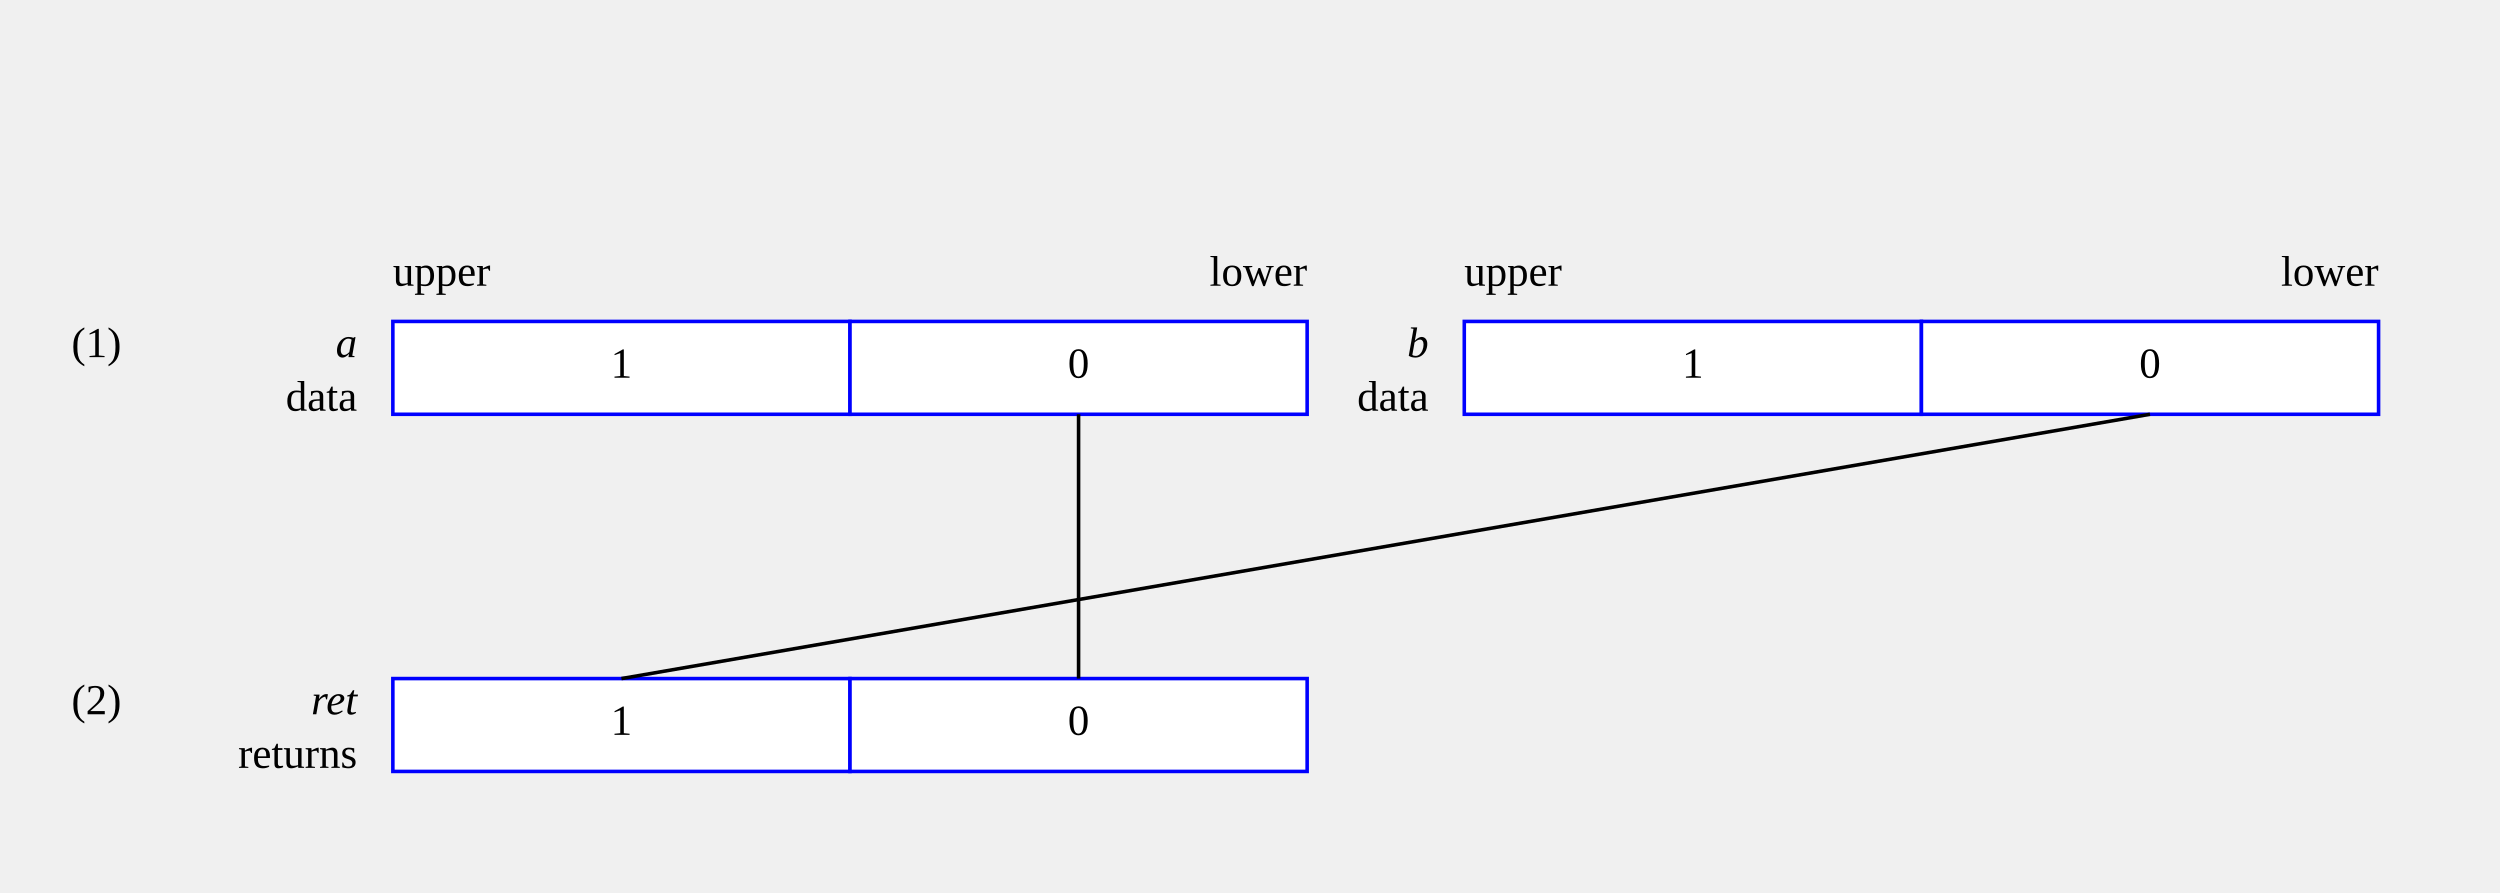
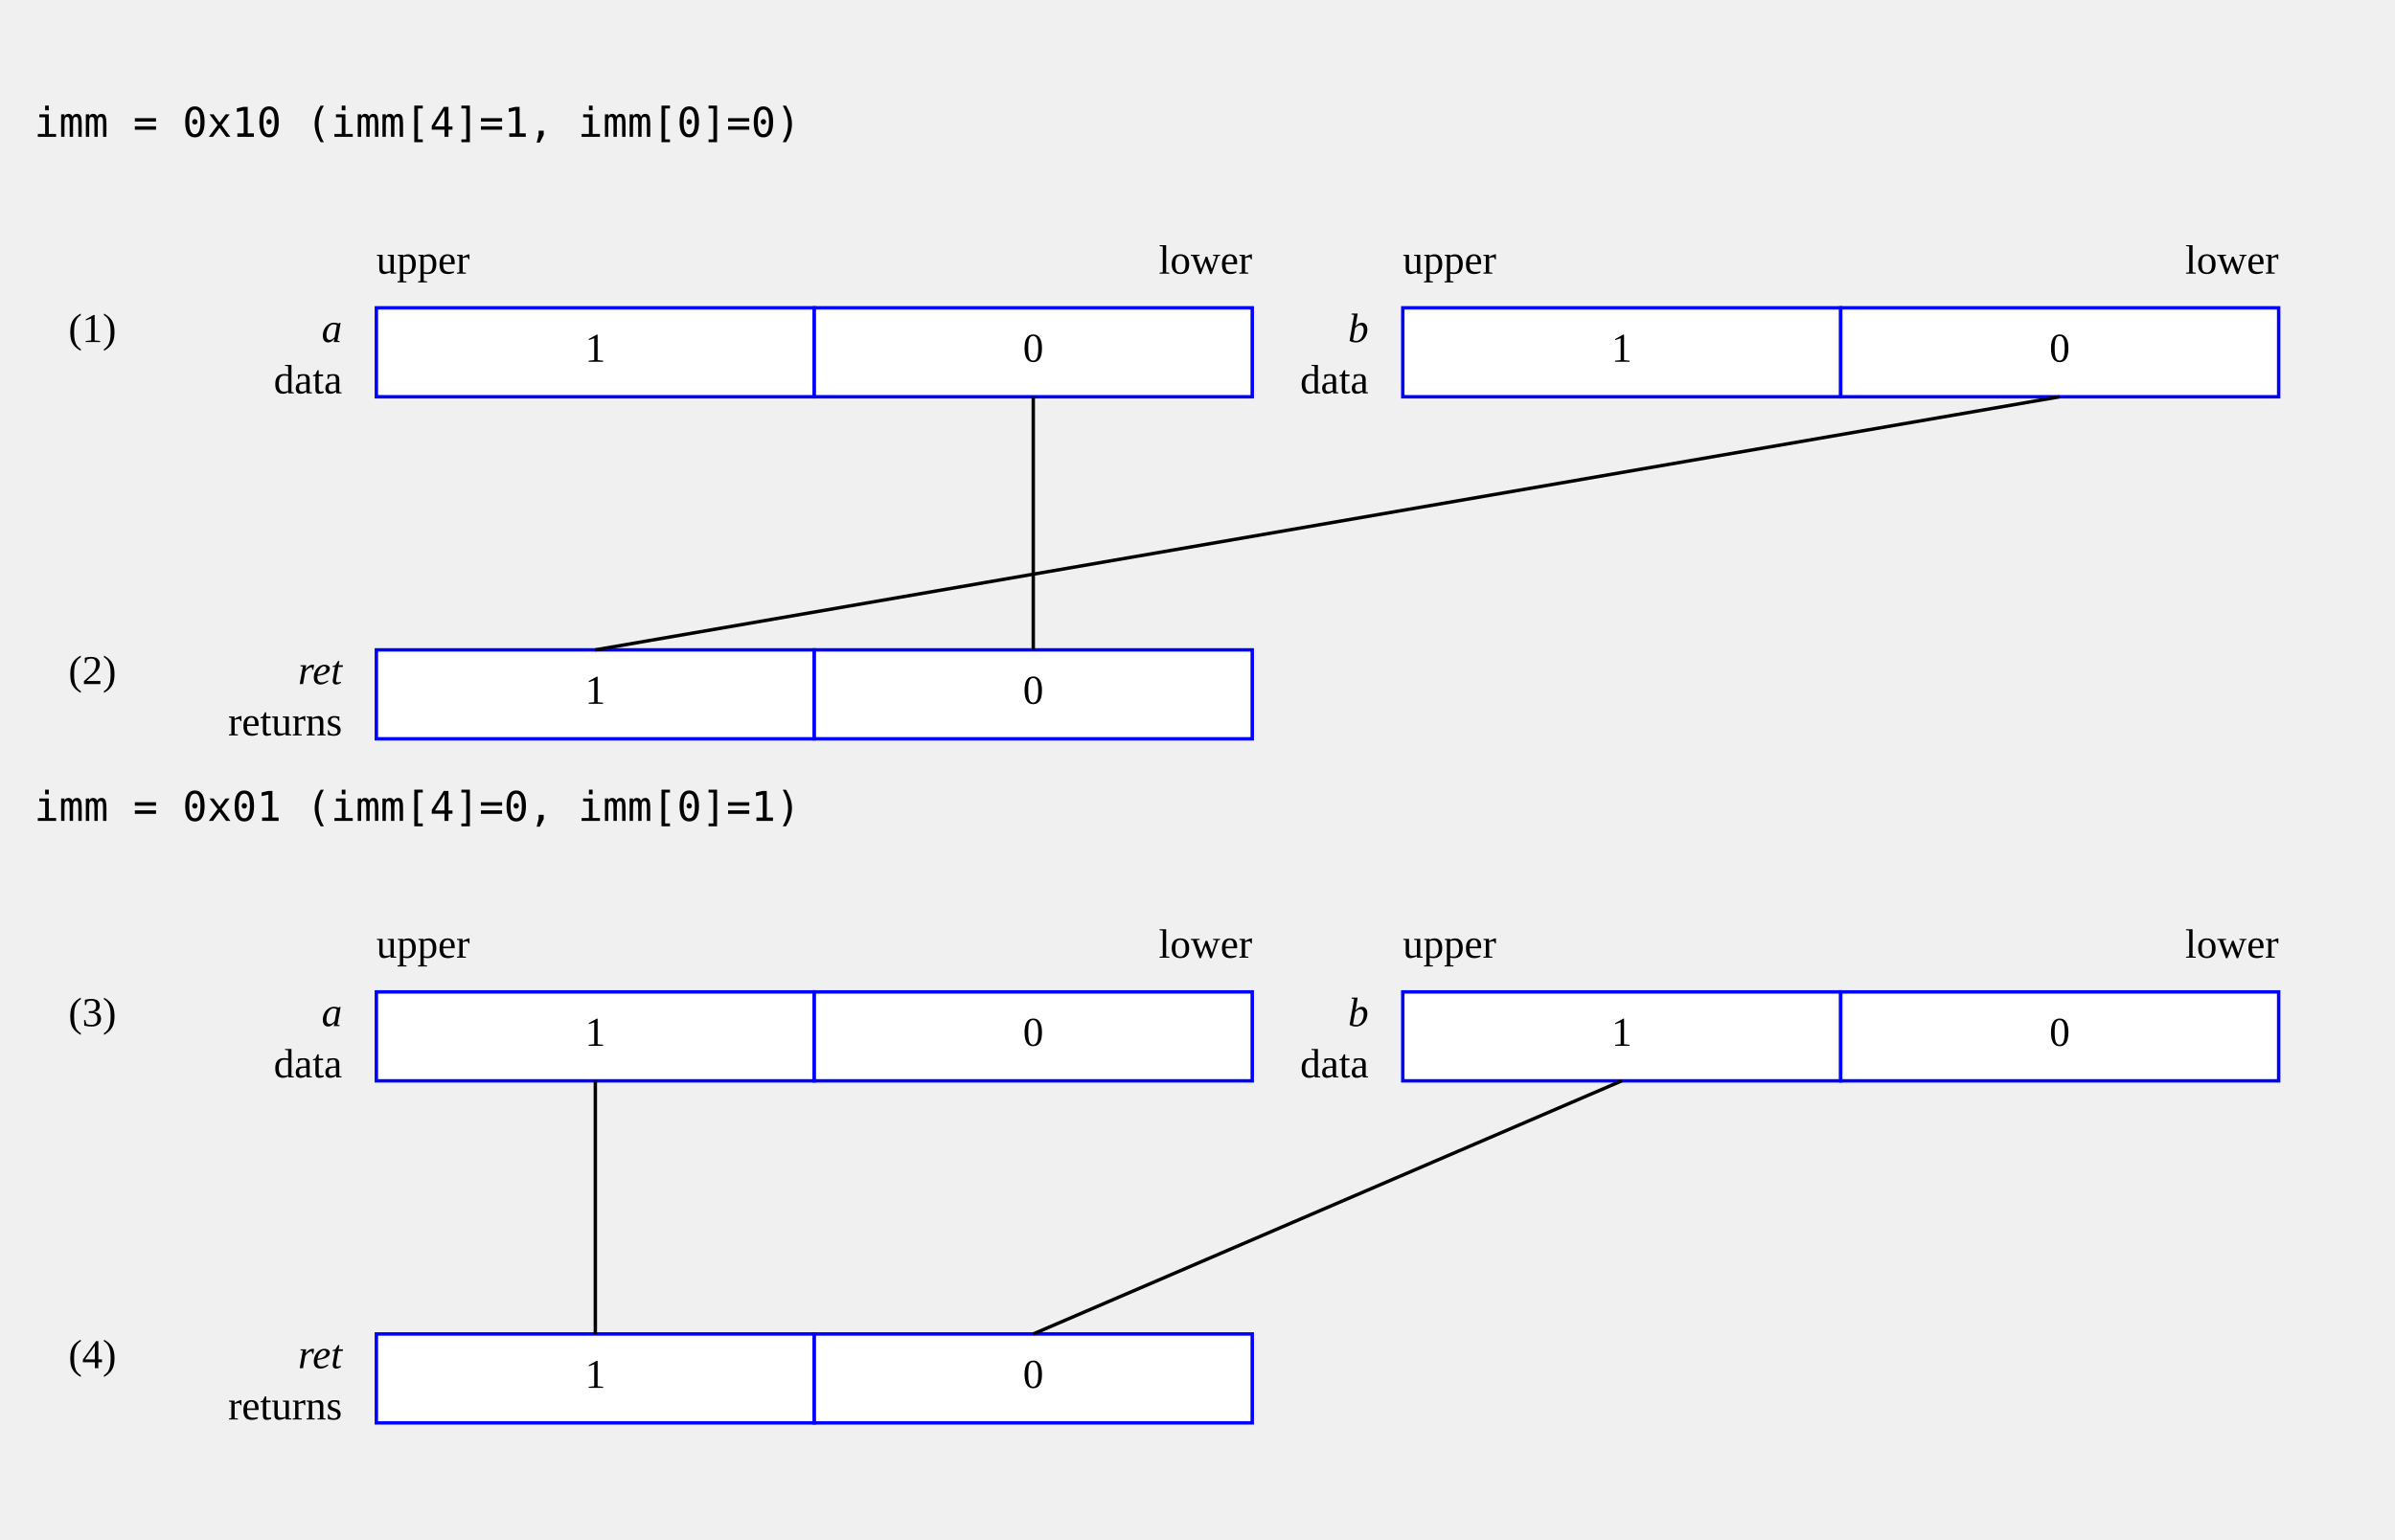
- <svg xmlns="http://www.w3.org/2000/svg" version="1.1" width="700" height="250">
+ <svg xmlns="http://www.w3.org/2000/svg" version="1.1" width="700" height="450">
+   <text x="10" y="40" font-family="monospace">imm = 0x10 (imm[4]=1, imm[0]=0)</text>
  <text x="20" y="100">(1)</text>
  <text x="100" y="100" text-anchor="end" font-style="italic">a</text>
  <text x="100" y="115" text-anchor="end">data</text>
  <rect x="110" y="90" width="128" height="26" fill="white" stroke="blue" />
  <text x="174" y="103" text-anchor="middle" dominant-baseline="middle">1</text>
  <rect x="238" y="90" width="128" height="26" fill="white" stroke="blue" />
  <text x="302" y="103" text-anchor="middle" dominant-baseline="middle">0</text>
  <text x="110" y="80" text-anchor="begin">upper</text>
  <text x="366" y="80" text-anchor="end">lower</text>
  <text x="400" y="100" text-anchor="end" font-style="italic">b</text>
  <text x="400" y="115" text-anchor="end">data</text>
  <rect x="410" y="90" width="128" height="26" fill="white" stroke="blue" />
  <text x="474" y="103" text-anchor="middle" dominant-baseline="middle">1</text>
  <rect x="538" y="90" width="128" height="26" fill="white" stroke="blue" />
  <text x="602" y="103" text-anchor="middle" dominant-baseline="middle">0</text>
  <text x="410" y="80" text-anchor="begin">upper</text>
  <text x="666" y="80" text-anchor="end">lower</text>
  <text x="20" y="200">(2)</text>
  <text x="100" y="200" text-anchor="end" font-style="italic">ret</text>
  <text x="100" y="215" text-anchor="end">returns</text>
  <rect x="110" y="190" width="128" height="26" fill="white" stroke="blue" />
  <text x="174" y="203" text-anchor="middle" dominant-baseline="middle">1</text>
  <rect x="238" y="190" width="128" height="26" fill="white" stroke="blue" />
  <text x="302" y="203" text-anchor="middle" dominant-baseline="middle">0</text>
  <line x1="302" y1="116" x2="302" y2="190" stroke="black" />
  <line x1="602" y1="116" x2="174" y2="190" stroke="black" />
+   <text x="10" y="240" font-family="monospace">imm = 0x01 (imm[4]=0, imm[0]=1)</text>
+   <text x="20" y="300">(3)</text>
+   <text x="100" y="300" text-anchor="end" font-style="italic">a</text>
+   <text x="100" y="315" text-anchor="end">data</text>
+   <rect x="110" y="290" width="128" height="26" fill="white" stroke="blue" />
+   <text x="174" y="303" text-anchor="middle" dominant-baseline="middle">1</text>
+   <rect x="238" y="290" width="128" height="26" fill="white" stroke="blue" />
+   <text x="302" y="303" text-anchor="middle" dominant-baseline="middle">0</text>
+   <text x="110" y="280" text-anchor="begin">upper</text>
+   <text x="366" y="280" text-anchor="end">lower</text>
+   <text x="400" y="300" text-anchor="end" font-style="italic">b</text>
+   <text x="400" y="315" text-anchor="end">data</text>
+   <rect x="410" y="290" width="128" height="26" fill="white" stroke="blue" />
+   <text x="474" y="303" text-anchor="middle" dominant-baseline="middle">1</text>
+   <rect x="538" y="290" width="128" height="26" fill="white" stroke="blue" />
+   <text x="602" y="303" text-anchor="middle" dominant-baseline="middle">0</text>
+   <text x="410" y="280" text-anchor="begin">upper</text>
+   <text x="666" y="280" text-anchor="end">lower</text>
+   <text x="20" y="400">(4)</text>
+   <text x="100" y="400" text-anchor="end" font-style="italic">ret</text>
+   <text x="100" y="415" text-anchor="end">returns</text>
+   <rect x="110" y="390" width="128" height="26" fill="white" stroke="blue" />
+   <text x="174" y="403" text-anchor="middle" dominant-baseline="middle">1</text>
+   <rect x="238" y="390" width="128" height="26" fill="white" stroke="blue" />
+   <text x="302" y="403" text-anchor="middle" dominant-baseline="middle">0</text>
+   <line x1="174" y1="316" x2="174" y2="390" stroke="black" />
+   <line x1="474" y1="316" x2="302" y2="390" stroke="black" />
</svg>
